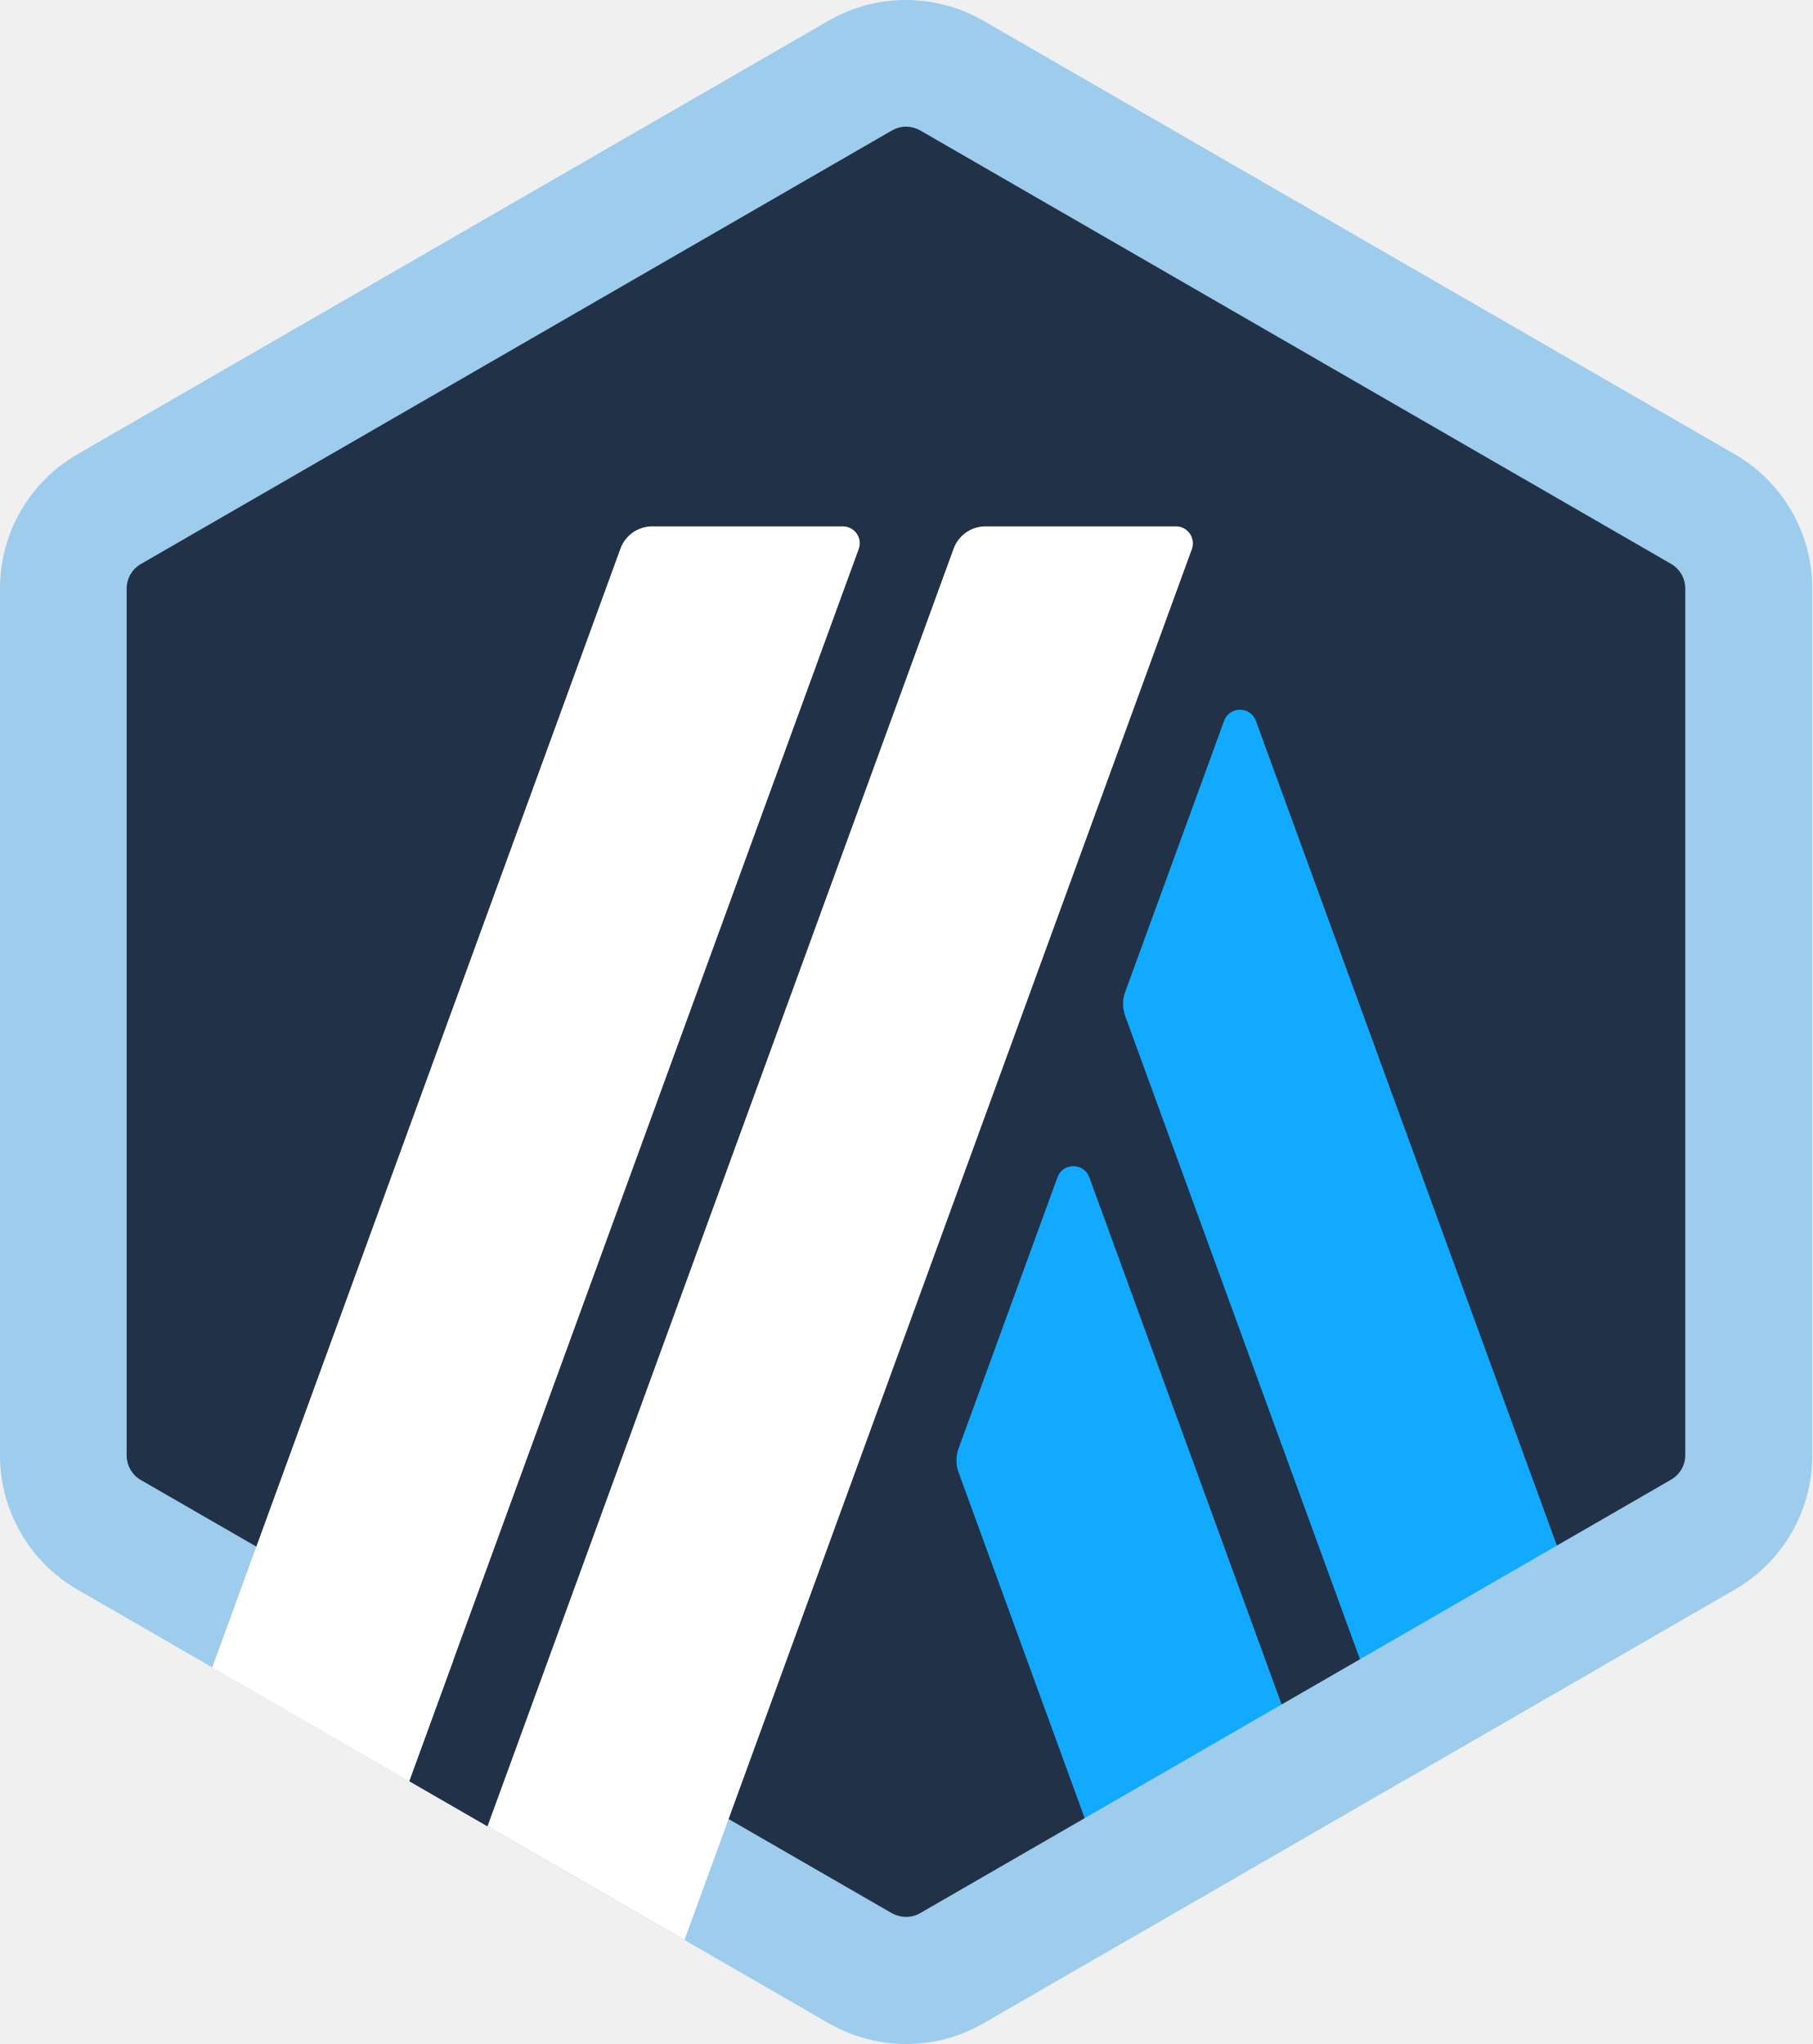
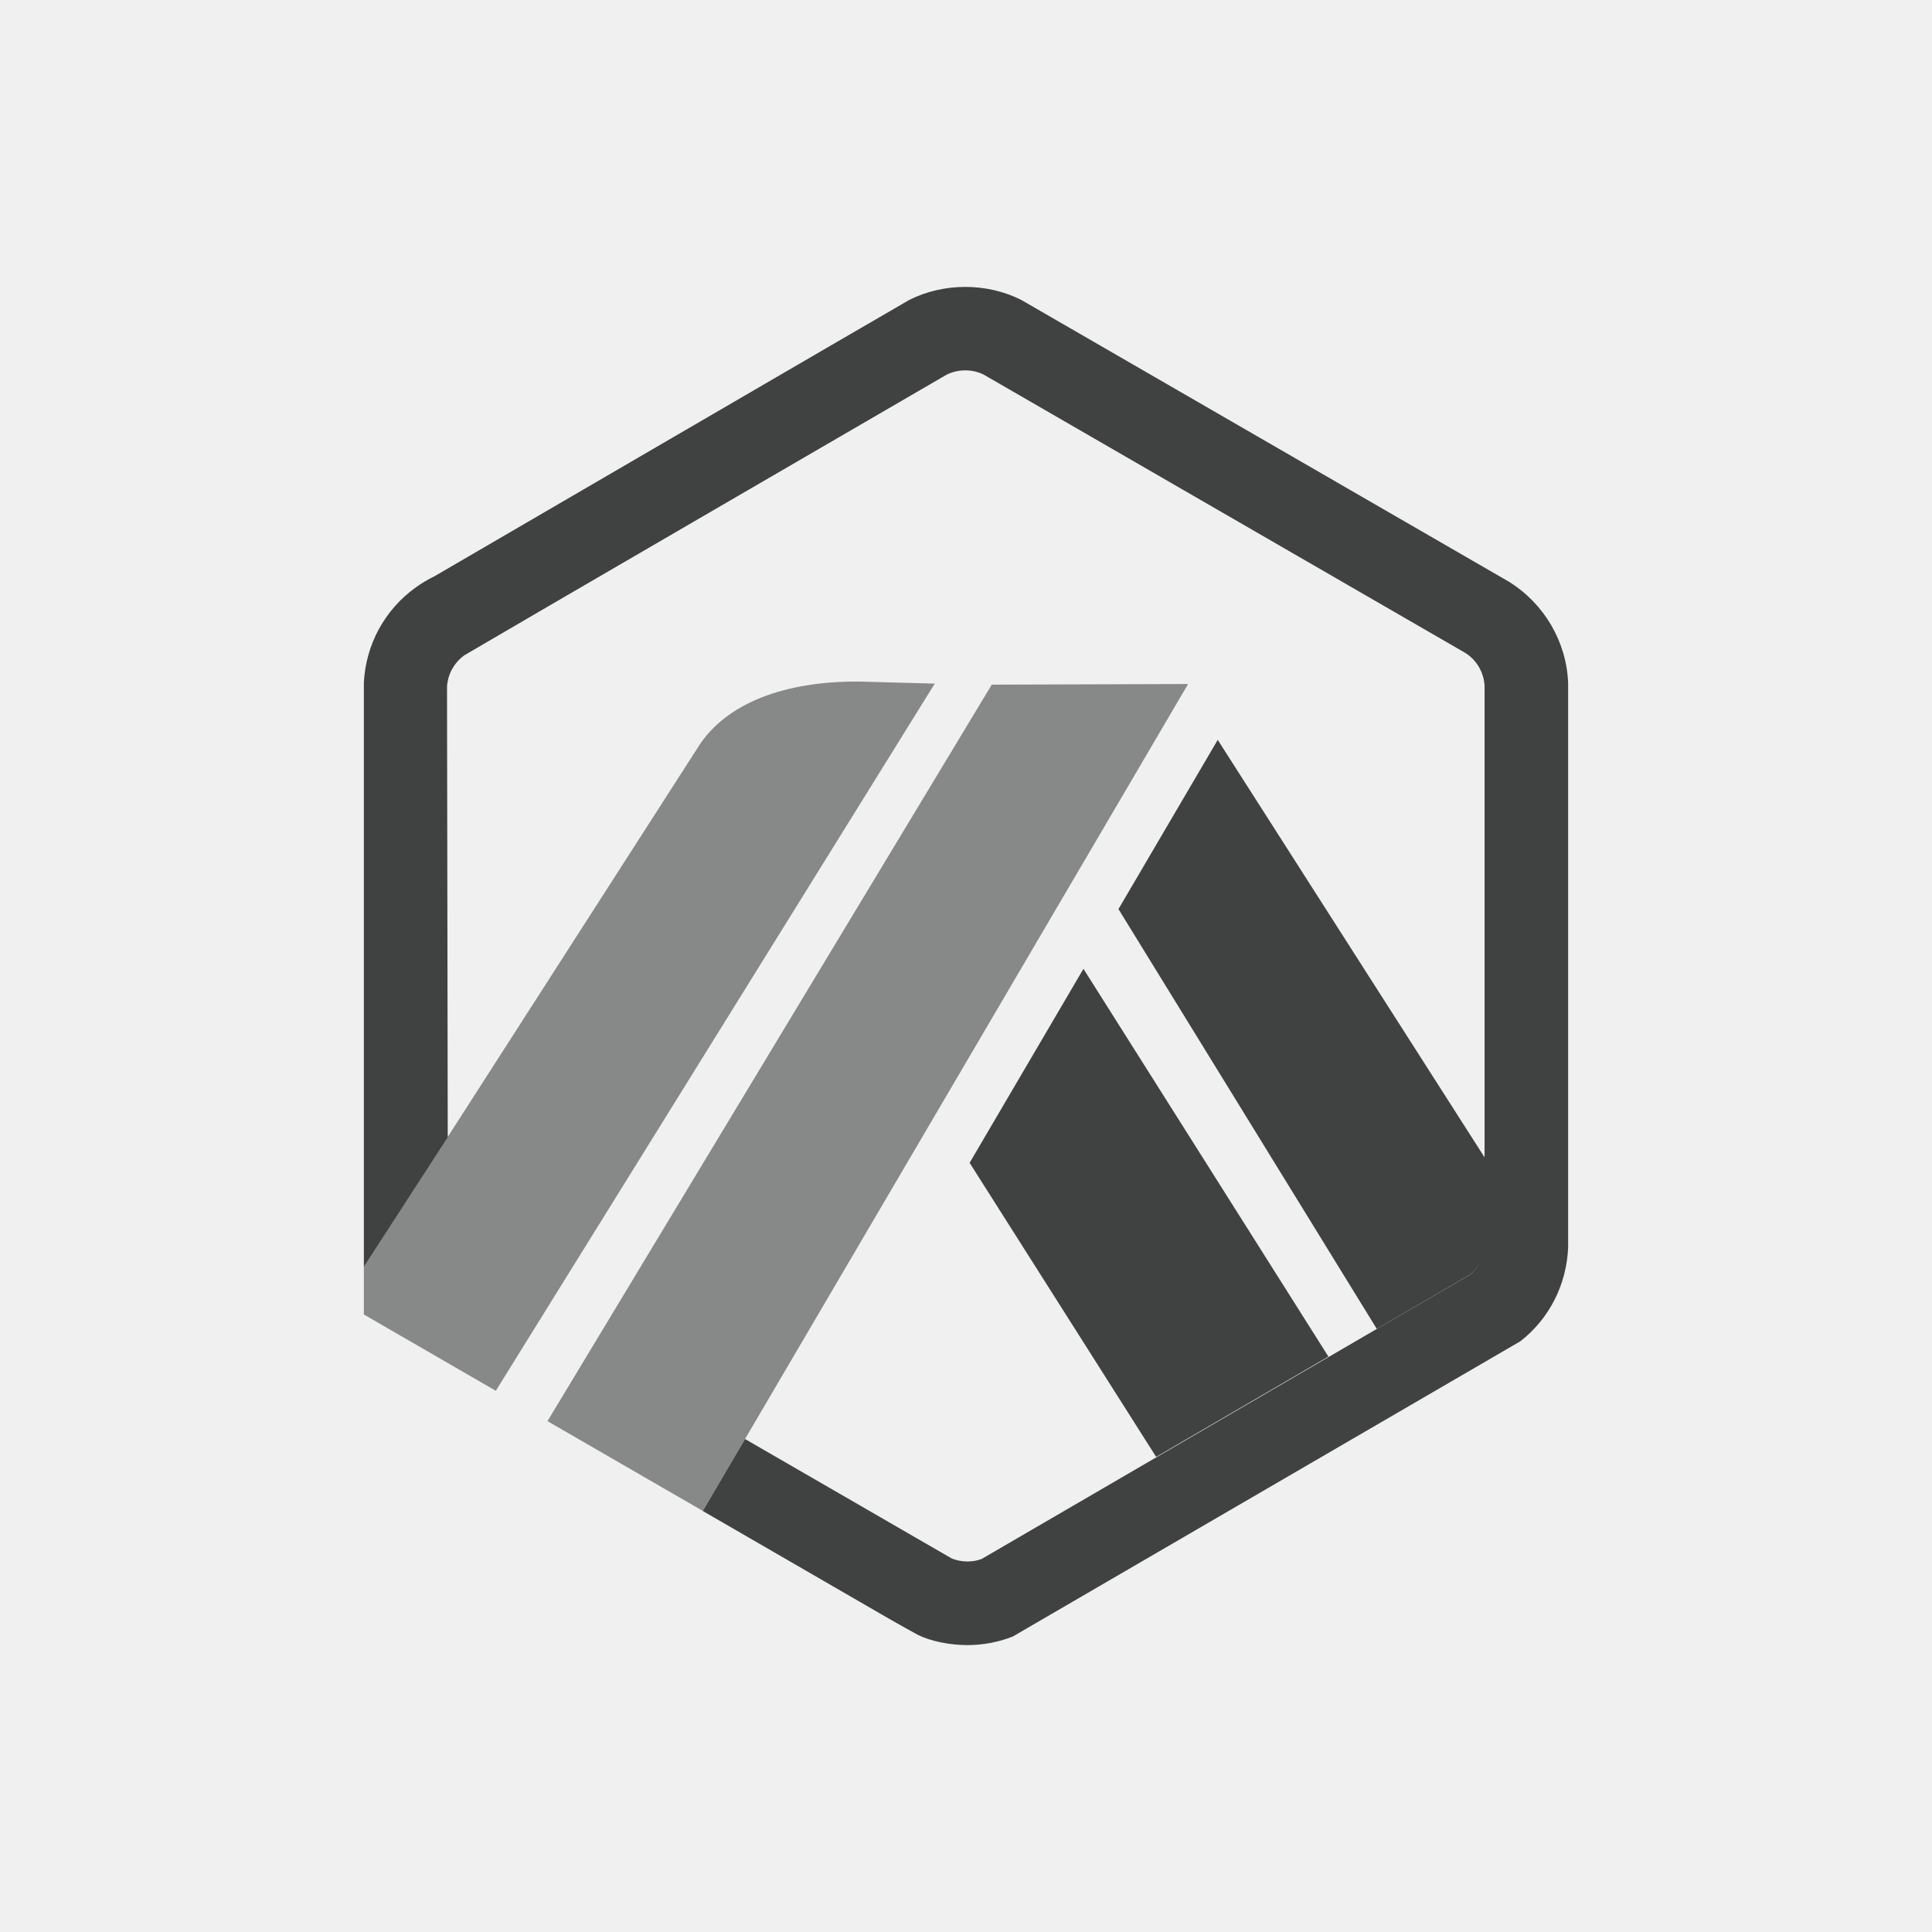
- <svg xmlns="http://www.w3.org/2000/svg" version="1.1" id="svg2" xml:space="preserve" width="1300.08" height="1466.64" viewBox="0 0 1300.08 1466.64">
-   <defs id="defs6">
-     <clipPath clipPathUnits="userSpaceOnUse" id="clipPath16">
-       <path d="M 0,1462.667 H 1921.333 V 0 H 0 Z" id="path14" />
-     </clipPath>
-   </defs>
-   <g id="g8" transform="matrix(1.333333,0,0,-1.333333,-630.8491,1708.445)">
-     <g id="g10">
-       <g id="g12" clip-path="url(#clipPath16)">
-         <g id="g18" transform="translate(510.1369,946.9832)">
-           <path d="m 0,0 v -431.209 c 0,-27.531 14.71,-52.991 38.54,-66.71 L 411.98,-713.57 c 23.83,-13.72 53.17,-13.72 77,0 l 373.439,215.651 c 23.831,13.719 38.54,39.179 38.54,66.71 V 0 c 0,27.53 -14.709,52.99 -38.54,66.71 L 488.98,282.36 c -23.83,13.72 -53.17,13.72 -77,0 L 38.45,66.71 C 14.62,52.99 0,27.53 0,0 Z" style="fill:#213147;fill-opacity:1;fill-rule:nonzero;stroke:none" id="path20" />
-         </g>
-         <g id="g22" transform="translate(1042.086,647.7435)">
-           <path d="m 0,0 -53.26,-146.05 c -1.44,-4.06 -1.44,-8.49 0,-12.551 L 38.36,-409.9 144.33,-348.7 17.14,0 C 14.25,8.03 2.88,8.03 -0.01,0 Z" style="fill:#12aaff;fill-opacity:1;fill-rule:nonzero;stroke:none" id="path24" />
-         </g>
-         <g id="g26" transform="translate(1148.877,893.3636)">
-           <path d="m 0,0 c -2.89,8.03 -14.26,8.03 -17.15,0 l -53.26,-146.05 c -1.44,-4.06 -1.44,-8.49 0,-12.55 L 79.7,-570.04 185.67,-508.841 -0.01,0 Z" style="fill:#12aaff;fill-opacity:1;fill-rule:nonzero;stroke:none" id="path28" />
-         </g>
-         <g id="g30" transform="translate(960.5768,1281.333)">
-           <path d="m 0,0 c -14.35,0 -28.8,-3.7 -41.7,-11.19 l -404.04,-233.25 c -25.82,-14.89 -41.7,-42.43 -41.7,-72.21 v -466.59 c 0,-29.79 15.89,-57.321 41.7,-72.21 l 404.13,-233.34 c 12.91,-7.4 27.26,-11.19 41.7,-11.19 14.439,0 28.8,3.7 41.7,11.19 l 404.13,233.34 c 25.82,14.889 41.7,42.429 41.7,72.21 v 466.59 c 0,29.79 -15.891,57.32 -41.7,72.21 L 41.7,-11.19 C 28.79,-3.7 14.35,0 0,0 m 0,-68.15 c 2.62,0 5.24,-0.72 7.58,-1.99 l 404.13,-233.34 c 4.689,-2.71 7.58,-7.76 7.58,-13.09 v -466.59 c 0,-5.42 -2.891,-10.38 -7.58,-13.09 L 7.58,-1029.59 c -2.26,-1.35 -4.96,-1.99 -7.58,-1.99 -2.62,0 -5.24,0.72 -7.58,1.99 l -404.13,233.16 c -4.69,2.71 -7.58,7.76 -7.58,13.09 v 466.68 c 0,5.42 2.89,10.38 7.58,13.09 L -7.58,-70.23 c 2.35,1.35 4.96,2.08 7.58,2.08" style="fill:#9dcced;fill-opacity:1;fill-rule:nonzero;stroke:none" id="path32" />
-         </g>
-         <g id="g34" transform="translate(693.2966,322.7835)">
-           <path d="M 0,0 37.19,101.819 112.02,39.63 42.06,-24.28 Z" style="fill:#213147;fill-opacity:1;fill-rule:nonzero;stroke:none" id="path36" />
-         </g>
-         <g id="g38" transform="translate(926.5466,998.0735)">
-           <path d="m 0,0 h -102.45 c -7.67,0 -14.53,-4.78 -17.15,-12.01 l -219.62,-602.08 105.97,-61.2 L 8.58,-12.28 C 10.84,-6.32 6.41,0 0,0 Z" style="fill:#ffffff;fill-opacity:1;fill-rule:nonzero;stroke:none" id="path40" />
-         </g>
-         <g id="g42" transform="translate(1105.817,998.0735)">
-           <path d="m 0,0 h -102.45 c -7.67,0 -14.53,-4.78 -17.151,-12.01 L -370.36,-699.49 -264.391,-760.69 8.58,-12.28 C 10.75,-6.32 6.319,0 0,0" style="fill:#ffffff;fill-opacity:1;fill-rule:nonzero;stroke:none" id="path44" />
-         </g>
-       </g>
-     </g>
-   </g>
+ <svg xmlns="http://www.w3.org/2000/svg" width="24" height="24" viewBox="0 0 24 24" fill="none">
+   <path d="M12.045 14.445L14.362 18.098L16.502 16.852L13.459 12.035L12.045 14.445Z" fill="#404141" />
+   <path d="M18.453 15.391L18.452 14.393L15.127 9.191L13.894 11.293L17.103 16.508L18.264 15.832C18.378 15.739 18.446 15.603 18.454 15.456L18.453 15.391Z" fill="#404141" />
+   <path d="M4.52 16.329L6.159 17.277L11.612 8.492L10.687 8.467C9.898 8.456 9.048 8.662 8.659 9.301L5.562 14.123L4.52 15.731V16.329H4.52Z" fill="#878888" />
+   <path d="M14.759 8.497L12.32 8.505L6.801 17.654L8.73 18.769L9.255 17.876L14.759 8.497Z" fill="#878888" />
+   <path d="M19.48 8.484C19.46 7.972 19.184 7.503 18.751 7.23L12.687 3.726C12.259 3.51 11.724 3.51 11.295 3.726C11.245 3.752 5.398 7.158 5.398 7.158C5.317 7.197 5.239 7.244 5.166 7.296C4.779 7.574 4.544 8.006 4.52 8.481V15.736L5.562 14.128L5.553 8.53C5.554 8.51 5.556 8.49 5.56 8.47C5.583 8.338 5.657 8.221 5.767 8.141C5.794 8.121 11.741 4.664 11.76 4.654C11.9 4.584 12.077 4.583 12.217 4.652L18.203 8.111C18.345 8.201 18.434 8.355 18.442 8.523V15.457C18.434 15.604 18.376 15.741 18.262 15.834L17.102 16.509L16.503 16.858L14.363 18.104L12.193 19.367C12.076 19.41 11.939 19.407 11.823 19.36L9.255 17.876L8.73 18.77L11.038 20.105C11.114 20.148 11.182 20.187 11.238 20.218C11.325 20.267 11.384 20.299 11.404 20.31C11.568 20.39 11.804 20.436 12.017 20.436C12.212 20.436 12.402 20.4 12.582 20.329L18.886 16.662C19.248 16.38 19.461 15.956 19.48 15.496V8.484Z" fill="#404141" />
</svg>
